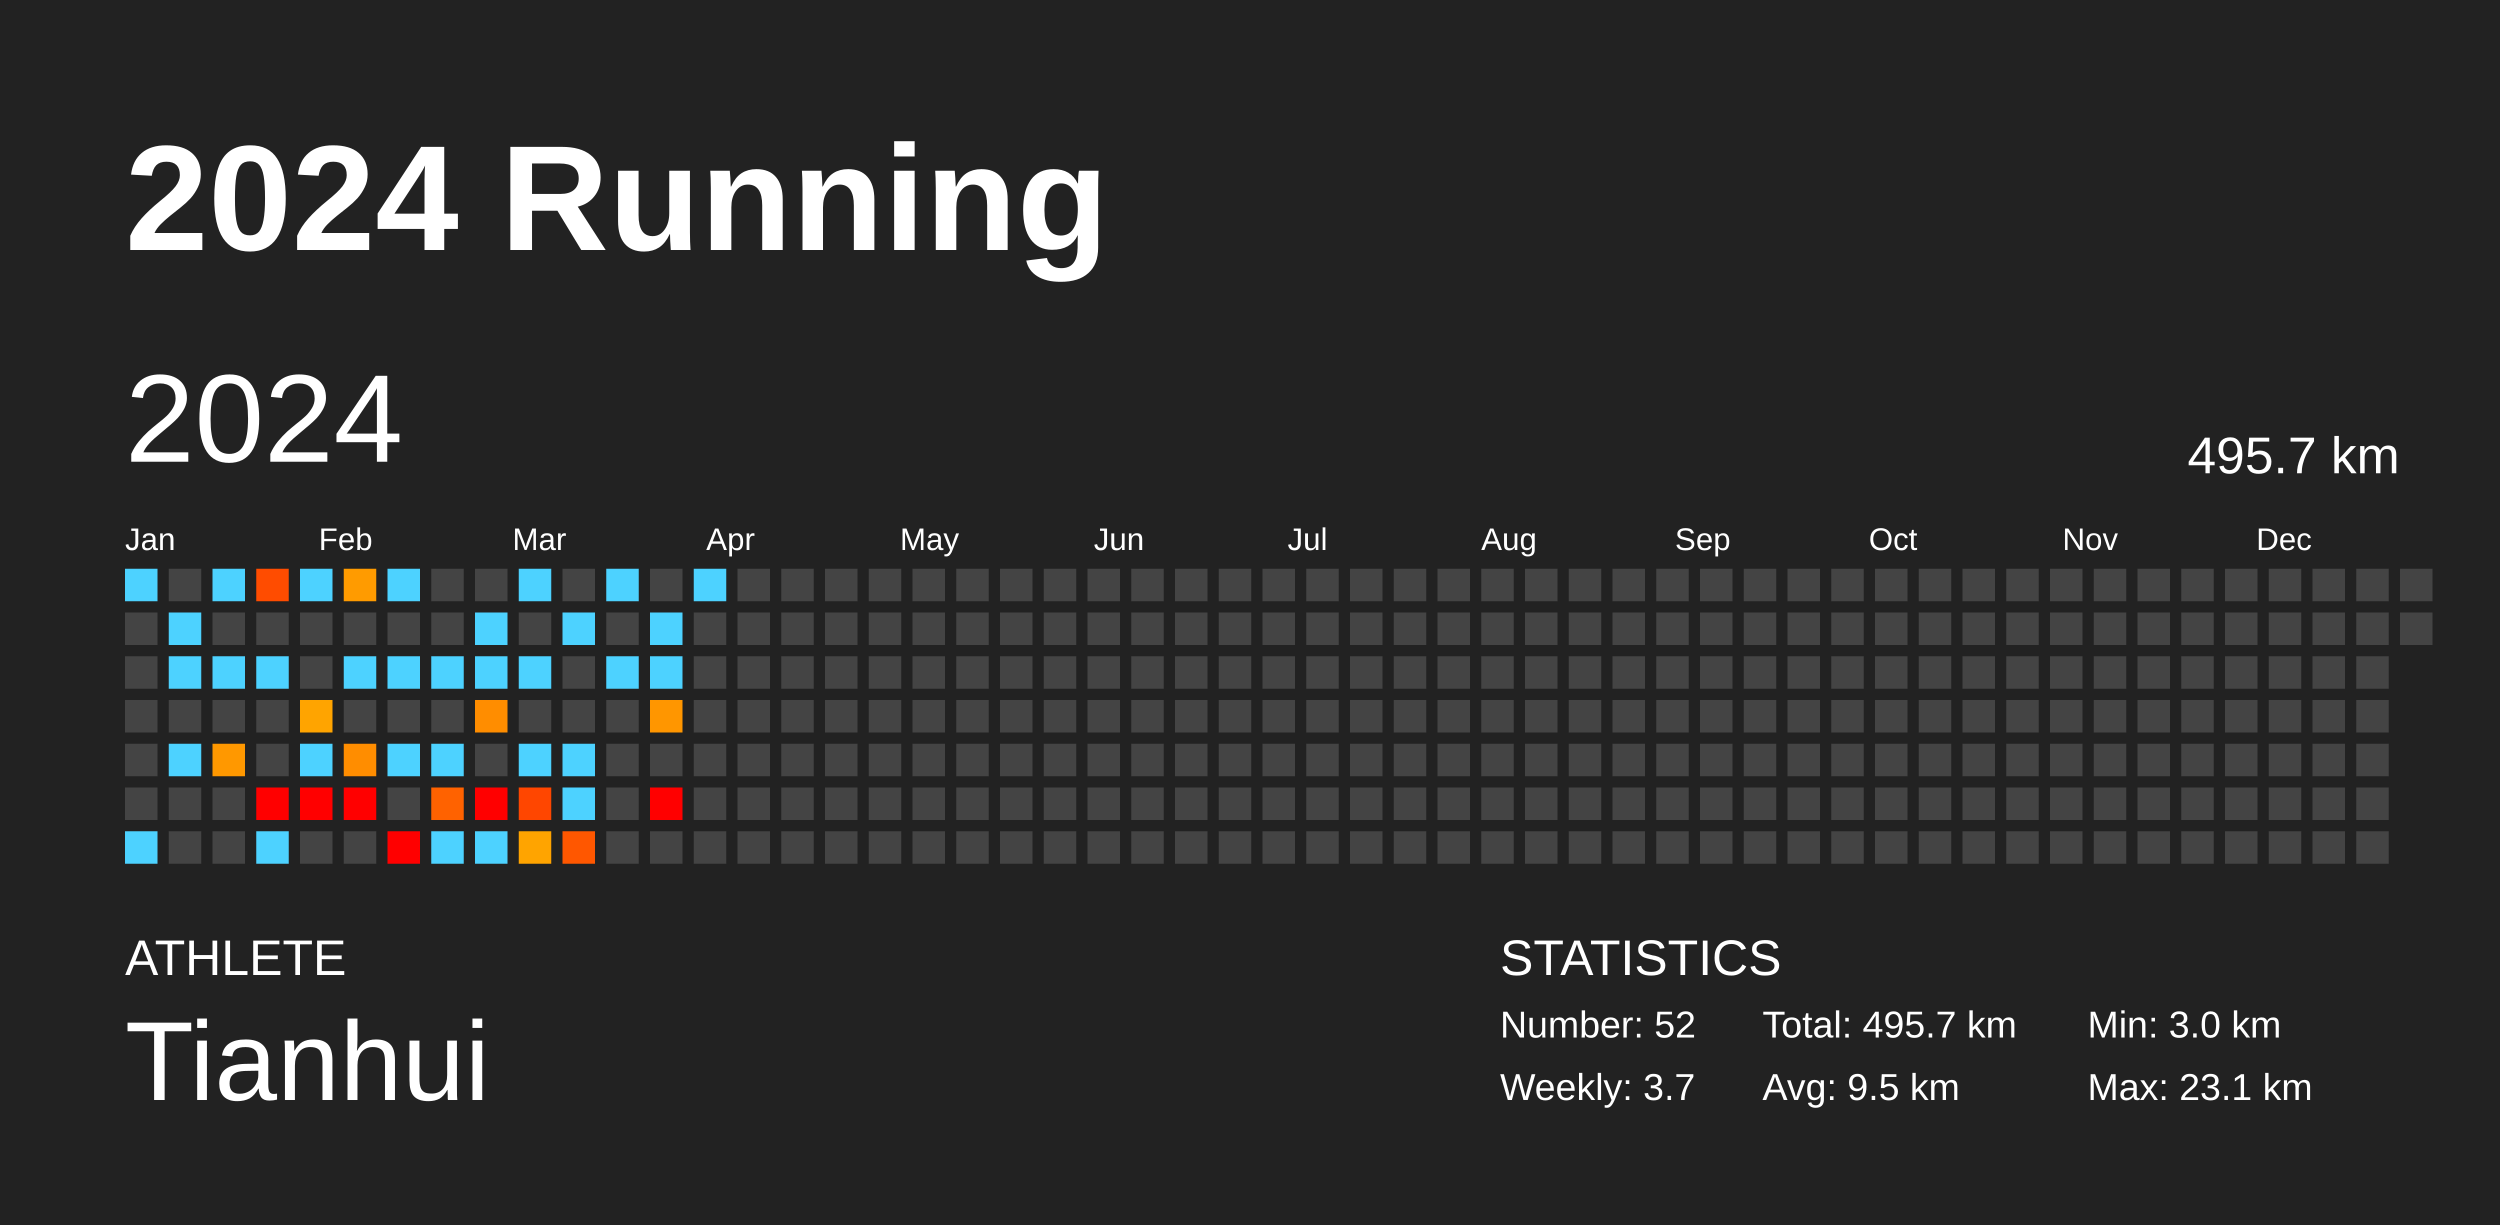
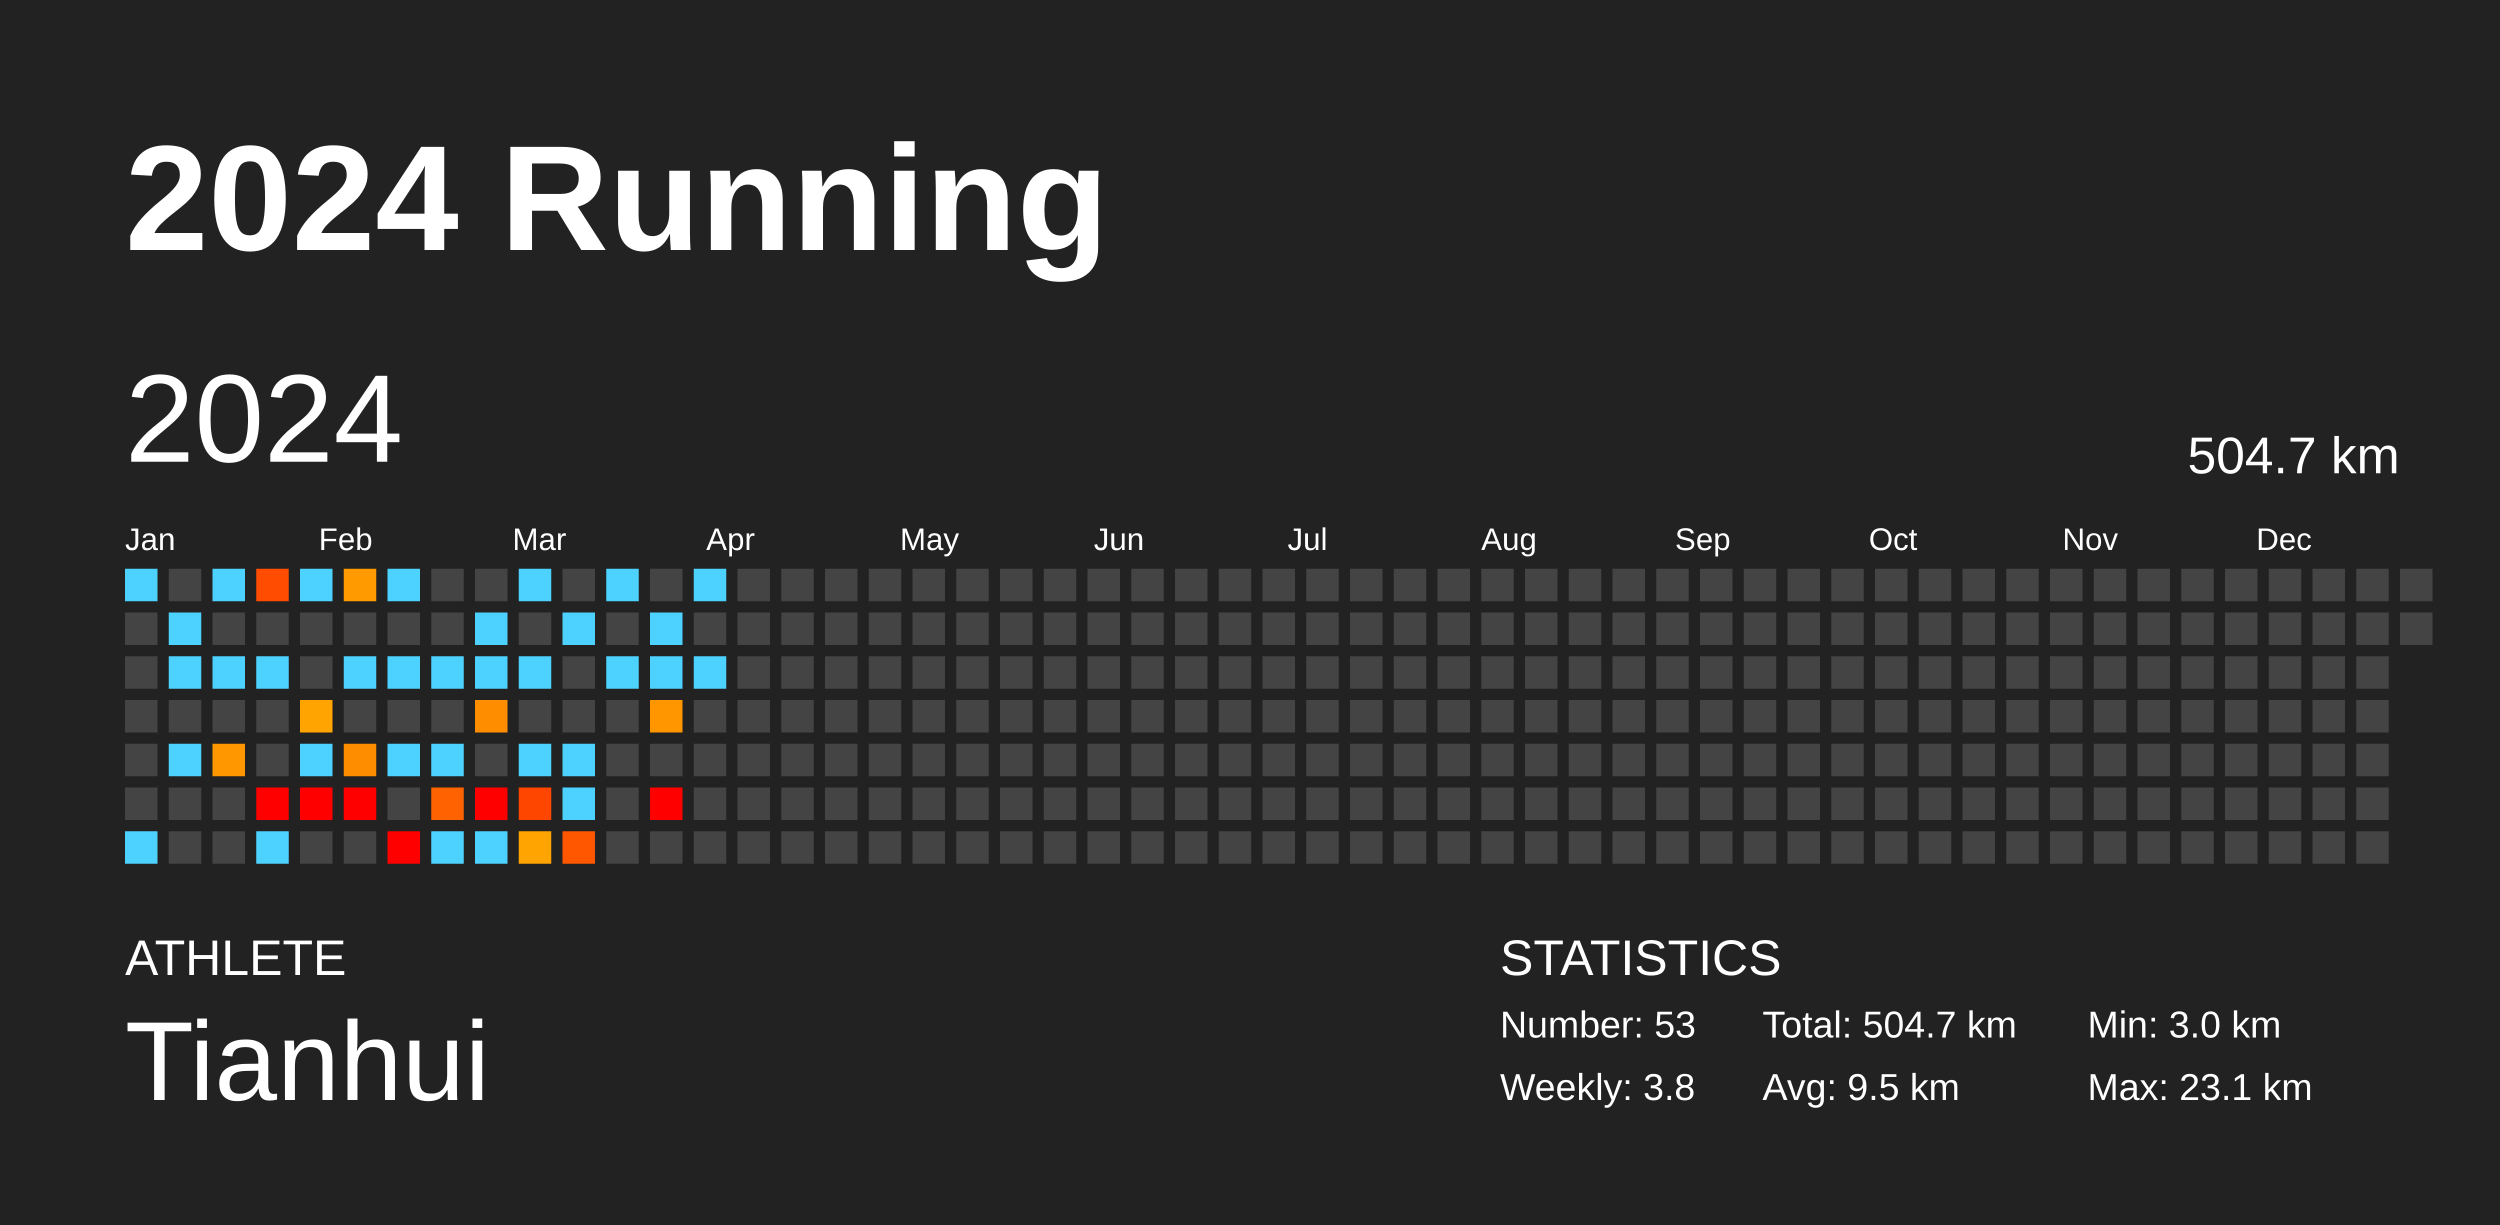
<svg xmlns="http://www.w3.org/2000/svg" baseProfile="full" height="98mm" version="1.1" viewBox="0,0,200,98" width="200mm">
  <defs />
  <rect fill="#222222" height="98" width="200" x="0" y="0" />
  <text fill="#FFFFFF" style="font-size:12px; font-family:Arial; font-weight:bold;" x="10" y="20">2024 Running</text>
  <text fill="#FFFFFF" style="font-size:4px; font-family:Arial" x="10" y="78">ATHLETE</text>
  <text fill="#FFFFFF" style="font-size:9px; font-family:Arial" x="10" y="88">Tianhui</text>
  <text fill="#FFFFFF" style="font-size:4px; font-family:Arial" x="120" y="78">STATISTICS</text>
-   <text fill="#FFFFFF" style="font-size:3px; font-family:Arial" x="120" y="83">Number: 52</text>
-   <text fill="#FFFFFF" style="font-size:3px; font-family:Arial" x="120" y="88">Weekly: 3.7</text>
-   <text fill="#FFFFFF" style="font-size:3px; font-family:Arial" x="141" y="83">Total: 495.7 km</text>
+   <text fill="#FFFFFF" style="font-size:3px; font-family:Arial" x="120" y="83">Number: 53</text>
+   <text fill="#FFFFFF" style="font-size:3px; font-family:Arial" x="120" y="88">Weekly: 3.8</text>
+   <text fill="#FFFFFF" style="font-size:3px; font-family:Arial" x="141" y="83">Total: 504.7 km</text>
  <text fill="#FFFFFF" style="font-size:3px; font-family:Arial" x="141" y="88">Avg: 9.5 km</text>
  <text fill="#FFFFFF" style="font-size:3px; font-family:Arial" x="167" y="83">Min: 3.0 km</text>
  <text fill="#FFFFFF" style="font-size:3px; font-family:Arial" x="167" y="88">Max: 23.1 km</text>
  <text dominant-baseline="hanging" fill="#FFFFFF" style="font-size:10.0px; font-family:Arial;" x="10" y="30">2024</text>
-   <text dominant-baseline="hanging" fill="#FFFFFF" style="font-size:4.125px; font-family:Arial;" x="175" y="35">495.7 km</text>
+   <text dominant-baseline="hanging" fill="#FFFFFF" style="font-size:4.125px; font-family:Arial;" x="175" y="35">504.7 km</text>
  <text fill="#FFFFFF" style="font-size:2.5px; font-family:Arial" x="10.0" y="44">Jan</text>
  <text fill="#FFFFFF" style="font-size:2.5px; font-family:Arial" x="25.5" y="44">Feb</text>
  <text fill="#FFFFFF" style="font-size:2.5px; font-family:Arial" x="41.0" y="44">Mar</text>
  <text fill="#FFFFFF" style="font-size:2.5px; font-family:Arial" x="56.5" y="44">Apr</text>
  <text fill="#FFFFFF" style="font-size:2.5px; font-family:Arial" x="72.0" y="44">May</text>
  <text fill="#FFFFFF" style="font-size:2.5px; font-family:Arial" x="87.5" y="44">Jun</text>
  <text fill="#FFFFFF" style="font-size:2.5px; font-family:Arial" x="103.0" y="44">Jul</text>
  <text fill="#FFFFFF" style="font-size:2.5px; font-family:Arial" x="118.5" y="44">Aug</text>
  <text fill="#FFFFFF" style="font-size:2.5px; font-family:Arial" x="134.0" y="44">Sep</text>
  <text fill="#FFFFFF" style="font-size:2.5px; font-family:Arial" x="149.5" y="44">Oct</text>
  <text fill="#FFFFFF" style="font-size:2.5px; font-family:Arial" x="165.0" y="44">Nov</text>
  <text fill="#FFFFFF" style="font-size:2.5px; font-family:Arial" x="180.5" y="44">Dec</text>
  <rect fill="#4dd2ff" height="2.6" width="2.6" x="10.0" y="45.5" />
  <rect fill="#444444" height="2.6" width="2.6" x="10.0" y="49.0" />
  <rect fill="#444444" height="2.6" width="2.6" x="10.0" y="52.5" />
  <rect fill="#444444" height="2.6" width="2.6" x="10.0" y="56.0" />
  <rect fill="#444444" height="2.6" width="2.6" x="10.0" y="59.5" />
  <rect fill="#444444" height="2.6" width="2.6" x="10.0" y="63.0" />
  <rect fill="#4dd2ff" height="2.6" width="2.6" x="10.0" y="66.5" />
  <rect fill="#444444" height="2.6" width="2.6" x="13.5" y="45.5" />
  <rect fill="#4dd2ff" height="2.6" width="2.6" x="13.5" y="49.0" />
  <rect fill="#4dd2ff" height="2.6" width="2.6" x="13.5" y="52.5" />
  <rect fill="#444444" height="2.6" width="2.6" x="13.5" y="56.0" />
  <rect fill="#4dd2ff" height="2.6" width="2.6" x="13.5" y="59.5" />
  <rect fill="#444444" height="2.6" width="2.6" x="13.5" y="63.0" />
  <rect fill="#444444" height="2.6" width="2.6" x="13.5" y="66.5" />
  <rect fill="#4dd2ff" height="2.6" width="2.6" x="17.0" y="45.5" />
  <rect fill="#444444" height="2.6" width="2.6" x="17.0" y="49.0" />
  <rect fill="#4dd2ff" height="2.6" width="2.6" x="17.0" y="52.5" />
  <rect fill="#444444" height="2.6" width="2.6" x="17.0" y="56.0" />
  <rect fill="#ff9800" height="2.6" width="2.6" x="17.0" y="59.5" />
  <rect fill="#444444" height="2.6" width="2.6" x="17.0" y="63.0" />
  <rect fill="#444444" height="2.6" width="2.6" x="17.0" y="66.5" />
  <rect fill="#ff4c00" height="2.6" width="2.6" x="20.5" y="45.5" />
  <rect fill="#444444" height="2.6" width="2.6" x="20.5" y="49.0" />
  <rect fill="#4dd2ff" height="2.6" width="2.6" x="20.5" y="52.5" />
  <rect fill="#444444" height="2.6" width="2.6" x="20.5" y="56.0" />
  <rect fill="#444444" height="2.6" width="2.6" x="20.5" y="59.5" />
  <rect fill="red" height="2.6" width="2.6" x="20.5" y="63.0" />
  <rect fill="#4dd2ff" height="2.6" width="2.6" x="20.5" y="66.5" />
  <rect fill="#4dd2ff" height="2.6" width="2.6" x="24.0" y="45.5" />
  <rect fill="#444444" height="2.6" width="2.6" x="24.0" y="49.0" />
  <rect fill="#444444" height="2.6" width="2.6" x="24.0" y="52.5" />
  <rect fill="#ffa400" height="2.6" width="2.6" x="24.0" y="56.0" />
  <rect fill="#4dd2ff" height="2.6" width="2.6" x="24.0" y="59.5" />
  <rect fill="red" height="2.6" width="2.6" x="24.0" y="63.0" />
  <rect fill="#444444" height="2.6" width="2.6" x="24.0" y="66.5" />
  <rect fill="#ff9b00" height="2.6" width="2.6" x="27.5" y="45.5" />
  <rect fill="#444444" height="2.6" width="2.6" x="27.5" y="49.0" />
  <rect fill="#4dd2ff" height="2.6" width="2.6" x="27.5" y="52.5" />
  <rect fill="#444444" height="2.6" width="2.6" x="27.5" y="56.0" />
  <rect fill="#ff8d00" height="2.6" width="2.6" x="27.5" y="59.5" />
  <rect fill="red" height="2.6" width="2.6" x="27.5" y="63.0" />
  <rect fill="#444444" height="2.6" width="2.6" x="27.5" y="66.5" />
  <rect fill="#4dd2ff" height="2.6" width="2.6" x="31.0" y="45.5" />
  <rect fill="#444444" height="2.6" width="2.6" x="31.0" y="49.0" />
  <rect fill="#4dd2ff" height="2.6" width="2.6" x="31.0" y="52.5" />
  <rect fill="#444444" height="2.6" width="2.6" x="31.0" y="56.0" />
  <rect fill="#4dd2ff" height="2.6" width="2.6" x="31.0" y="59.5" />
  <rect fill="#444444" height="2.6" width="2.6" x="31.0" y="63.0" />
  <rect fill="red" height="2.6" width="2.6" x="31.0" y="66.5" />
  <rect fill="#444444" height="2.6" width="2.6" x="34.5" y="45.5" />
  <rect fill="#444444" height="2.6" width="2.6" x="34.5" y="49.0" />
  <rect fill="#4dd2ff" height="2.6" width="2.6" x="34.5" y="52.5" />
  <rect fill="#444444" height="2.6" width="2.6" x="34.5" y="56.0" />
  <rect fill="#4dd2ff" height="2.6" width="2.6" x="34.5" y="59.5" />
  <rect fill="#ff6200" height="2.6" width="2.6" x="34.5" y="63.0" />
  <rect fill="#4dd2ff" height="2.6" width="2.6" x="34.5" y="66.5" />
  <rect fill="#444444" height="2.6" width="2.6" x="38.0" y="45.5" />
  <rect fill="#4dd2ff" height="2.6" width="2.6" x="38.0" y="49.0" />
  <rect fill="#4dd2ff" height="2.6" width="2.6" x="38.0" y="52.5" />
  <rect fill="#ff8d00" height="2.6" width="2.6" x="38.0" y="56.0" />
  <rect fill="#444444" height="2.6" width="2.6" x="38.0" y="59.5" />
  <rect fill="red" height="2.6" width="2.6" x="38.0" y="63.0" />
  <rect fill="#4dd2ff" height="2.6" width="2.6" x="38.0" y="66.5" />
  <rect fill="#4dd2ff" height="2.6" width="2.6" x="41.5" y="45.5" />
  <rect fill="#444444" height="2.6" width="2.6" x="41.5" y="49.0" />
  <rect fill="#4dd2ff" height="2.6" width="2.6" x="41.5" y="52.5" />
  <rect fill="#444444" height="2.6" width="2.6" x="41.5" y="56.0" />
  <rect fill="#4dd2ff" height="2.6" width="2.6" x="41.5" y="59.5" />
  <rect fill="#ff4600" height="2.6" width="2.6" x="41.5" y="63.0" />
  <rect fill="#ffa400" height="2.6" width="2.6" x="41.5" y="66.5" />
  <rect fill="#444444" height="2.6" width="2.6" x="45.0" y="45.5" />
  <rect fill="#4dd2ff" height="2.6" width="2.6" x="45.0" y="49.0" />
  <rect fill="#444444" height="2.6" width="2.6" x="45.0" y="52.5" />
  <rect fill="#444444" height="2.6" width="2.6" x="45.0" y="56.0" />
  <rect fill="#4dd2ff" height="2.6" width="2.6" x="45.0" y="59.5" />
  <rect fill="#4dd2ff" height="2.6" width="2.6" x="45.0" y="63.0" />
  <rect fill="#ff5700" height="2.6" width="2.6" x="45.0" y="66.5" />
  <rect fill="#4dd2ff" height="2.6" width="2.6" x="48.5" y="45.5" />
  <rect fill="#444444" height="2.6" width="2.6" x="48.5" y="49.0" />
  <rect fill="#4dd2ff" height="2.6" width="2.6" x="48.5" y="52.5" />
  <rect fill="#444444" height="2.6" width="2.6" x="48.5" y="56.0" />
  <rect fill="#444444" height="2.6" width="2.6" x="48.5" y="59.5" />
  <rect fill="#444444" height="2.6" width="2.6" x="48.5" y="63.0" />
  <rect fill="#444444" height="2.6" width="2.6" x="48.5" y="66.5" />
  <rect fill="#444444" height="2.6" width="2.6" x="52.0" y="45.5" />
  <rect fill="#4dd2ff" height="2.6" width="2.6" x="52.0" y="49.0" />
  <rect fill="#4dd2ff" height="2.6" width="2.6" x="52.0" y="52.5" />
  <rect fill="#ff9600" height="2.6" width="2.6" x="52.0" y="56.0" />
  <rect fill="#444444" height="2.6" width="2.6" x="52.0" y="59.5" />
  <rect fill="red" height="2.6" width="2.6" x="52.0" y="63.0" />
  <rect fill="#444444" height="2.6" width="2.6" x="52.0" y="66.5" />
  <rect fill="#4dd2ff" height="2.6" width="2.6" x="55.5" y="45.5" />
  <rect fill="#444444" height="2.6" width="2.6" x="55.5" y="49.0" />
-   <rect fill="#444444" height="2.6" width="2.6" x="55.5" y="52.5" />
+   <rect fill="#4dd2ff" height="2.6" width="2.6" x="55.5" y="52.5" />
  <rect fill="#444444" height="2.6" width="2.6" x="55.5" y="56.0" />
  <rect fill="#444444" height="2.6" width="2.6" x="55.5" y="59.5" />
  <rect fill="#444444" height="2.6" width="2.6" x="55.5" y="63.0" />
  <rect fill="#444444" height="2.6" width="2.6" x="55.5" y="66.5" />
  <rect fill="#444444" height="2.6" width="2.6" x="59.0" y="45.5" />
  <rect fill="#444444" height="2.6" width="2.6" x="59.0" y="49.0" />
  <rect fill="#444444" height="2.6" width="2.6" x="59.0" y="52.5" />
  <rect fill="#444444" height="2.6" width="2.6" x="59.0" y="56.0" />
  <rect fill="#444444" height="2.6" width="2.6" x="59.0" y="59.5" />
  <rect fill="#444444" height="2.6" width="2.6" x="59.0" y="63.0" />
  <rect fill="#444444" height="2.6" width="2.6" x="59.0" y="66.5" />
  <rect fill="#444444" height="2.6" width="2.6" x="62.5" y="45.5" />
  <rect fill="#444444" height="2.6" width="2.6" x="62.5" y="49.0" />
  <rect fill="#444444" height="2.6" width="2.6" x="62.5" y="52.5" />
  <rect fill="#444444" height="2.6" width="2.6" x="62.5" y="56.0" />
  <rect fill="#444444" height="2.6" width="2.6" x="62.5" y="59.5" />
  <rect fill="#444444" height="2.6" width="2.6" x="62.5" y="63.0" />
  <rect fill="#444444" height="2.6" width="2.6" x="62.5" y="66.5" />
  <rect fill="#444444" height="2.6" width="2.6" x="66.0" y="45.5" />
  <rect fill="#444444" height="2.6" width="2.6" x="66.0" y="49.0" />
  <rect fill="#444444" height="2.6" width="2.6" x="66.0" y="52.5" />
  <rect fill="#444444" height="2.6" width="2.6" x="66.0" y="56.0" />
  <rect fill="#444444" height="2.6" width="2.6" x="66.0" y="59.5" />
  <rect fill="#444444" height="2.6" width="2.6" x="66.0" y="63.0" />
  <rect fill="#444444" height="2.6" width="2.6" x="66.0" y="66.5" />
  <rect fill="#444444" height="2.6" width="2.6" x="69.5" y="45.5" />
  <rect fill="#444444" height="2.6" width="2.6" x="69.5" y="49.0" />
  <rect fill="#444444" height="2.6" width="2.6" x="69.5" y="52.5" />
  <rect fill="#444444" height="2.6" width="2.6" x="69.5" y="56.0" />
  <rect fill="#444444" height="2.6" width="2.6" x="69.5" y="59.5" />
  <rect fill="#444444" height="2.6" width="2.6" x="69.5" y="63.0" />
  <rect fill="#444444" height="2.6" width="2.6" x="69.5" y="66.5" />
  <rect fill="#444444" height="2.6" width="2.6" x="73.0" y="45.5" />
  <rect fill="#444444" height="2.6" width="2.6" x="73.0" y="49.0" />
  <rect fill="#444444" height="2.6" width="2.6" x="73.0" y="52.5" />
  <rect fill="#444444" height="2.6" width="2.6" x="73.0" y="56.0" />
  <rect fill="#444444" height="2.6" width="2.6" x="73.0" y="59.5" />
  <rect fill="#444444" height="2.6" width="2.6" x="73.0" y="63.0" />
  <rect fill="#444444" height="2.6" width="2.6" x="73.0" y="66.5" />
  <rect fill="#444444" height="2.6" width="2.6" x="76.5" y="45.5" />
  <rect fill="#444444" height="2.6" width="2.6" x="76.5" y="49.0" />
  <rect fill="#444444" height="2.6" width="2.6" x="76.5" y="52.5" />
  <rect fill="#444444" height="2.6" width="2.6" x="76.5" y="56.0" />
  <rect fill="#444444" height="2.6" width="2.6" x="76.5" y="59.5" />
  <rect fill="#444444" height="2.6" width="2.6" x="76.5" y="63.0" />
  <rect fill="#444444" height="2.6" width="2.6" x="76.5" y="66.5" />
  <rect fill="#444444" height="2.6" width="2.6" x="80.0" y="45.5" />
  <rect fill="#444444" height="2.6" width="2.6" x="80.0" y="49.0" />
  <rect fill="#444444" height="2.6" width="2.6" x="80.0" y="52.5" />
  <rect fill="#444444" height="2.6" width="2.6" x="80.0" y="56.0" />
  <rect fill="#444444" height="2.6" width="2.6" x="80.0" y="59.5" />
  <rect fill="#444444" height="2.6" width="2.6" x="80.0" y="63.0" />
  <rect fill="#444444" height="2.6" width="2.6" x="80.0" y="66.5" />
  <rect fill="#444444" height="2.6" width="2.6" x="83.5" y="45.5" />
  <rect fill="#444444" height="2.6" width="2.6" x="83.5" y="49.0" />
  <rect fill="#444444" height="2.6" width="2.6" x="83.5" y="52.5" />
  <rect fill="#444444" height="2.6" width="2.6" x="83.5" y="56.0" />
  <rect fill="#444444" height="2.6" width="2.6" x="83.5" y="59.5" />
  <rect fill="#444444" height="2.6" width="2.6" x="83.5" y="63.0" />
  <rect fill="#444444" height="2.6" width="2.6" x="83.5" y="66.5" />
  <rect fill="#444444" height="2.6" width="2.6" x="87.0" y="45.5" />
  <rect fill="#444444" height="2.6" width="2.6" x="87.0" y="49.0" />
  <rect fill="#444444" height="2.6" width="2.6" x="87.0" y="52.5" />
  <rect fill="#444444" height="2.6" width="2.6" x="87.0" y="56.0" />
  <rect fill="#444444" height="2.6" width="2.6" x="87.0" y="59.5" />
  <rect fill="#444444" height="2.6" width="2.6" x="87.0" y="63.0" />
  <rect fill="#444444" height="2.6" width="2.6" x="87.0" y="66.5" />
  <rect fill="#444444" height="2.6" width="2.6" x="90.5" y="45.5" />
  <rect fill="#444444" height="2.6" width="2.6" x="90.5" y="49.0" />
  <rect fill="#444444" height="2.6" width="2.6" x="90.5" y="52.5" />
  <rect fill="#444444" height="2.6" width="2.6" x="90.5" y="56.0" />
  <rect fill="#444444" height="2.6" width="2.6" x="90.5" y="59.5" />
  <rect fill="#444444" height="2.6" width="2.6" x="90.5" y="63.0" />
  <rect fill="#444444" height="2.6" width="2.6" x="90.5" y="66.5" />
  <rect fill="#444444" height="2.6" width="2.6" x="94.0" y="45.5" />
  <rect fill="#444444" height="2.6" width="2.6" x="94.0" y="49.0" />
  <rect fill="#444444" height="2.6" width="2.6" x="94.0" y="52.5" />
  <rect fill="#444444" height="2.6" width="2.6" x="94.0" y="56.0" />
  <rect fill="#444444" height="2.6" width="2.6" x="94.0" y="59.5" />
  <rect fill="#444444" height="2.6" width="2.6" x="94.0" y="63.0" />
  <rect fill="#444444" height="2.6" width="2.6" x="94.0" y="66.5" />
  <rect fill="#444444" height="2.6" width="2.6" x="97.5" y="45.5" />
  <rect fill="#444444" height="2.6" width="2.6" x="97.5" y="49.0" />
  <rect fill="#444444" height="2.6" width="2.6" x="97.5" y="52.5" />
  <rect fill="#444444" height="2.6" width="2.6" x="97.5" y="56.0" />
  <rect fill="#444444" height="2.6" width="2.6" x="97.5" y="59.5" />
  <rect fill="#444444" height="2.6" width="2.6" x="97.5" y="63.0" />
  <rect fill="#444444" height="2.6" width="2.6" x="97.5" y="66.5" />
  <rect fill="#444444" height="2.6" width="2.6" x="101.0" y="45.5" />
  <rect fill="#444444" height="2.6" width="2.6" x="101.0" y="49.0" />
  <rect fill="#444444" height="2.6" width="2.6" x="101.0" y="52.5" />
  <rect fill="#444444" height="2.6" width="2.6" x="101.0" y="56.0" />
  <rect fill="#444444" height="2.6" width="2.6" x="101.0" y="59.5" />
  <rect fill="#444444" height="2.6" width="2.6" x="101.0" y="63.0" />
  <rect fill="#444444" height="2.6" width="2.6" x="101.0" y="66.5" />
  <rect fill="#444444" height="2.6" width="2.6" x="104.5" y="45.5" />
  <rect fill="#444444" height="2.6" width="2.6" x="104.5" y="49.0" />
  <rect fill="#444444" height="2.6" width="2.6" x="104.5" y="52.5" />
  <rect fill="#444444" height="2.6" width="2.6" x="104.5" y="56.0" />
  <rect fill="#444444" height="2.6" width="2.6" x="104.5" y="59.5" />
  <rect fill="#444444" height="2.6" width="2.6" x="104.5" y="63.0" />
  <rect fill="#444444" height="2.6" width="2.6" x="104.5" y="66.5" />
  <rect fill="#444444" height="2.6" width="2.6" x="108.0" y="45.5" />
  <rect fill="#444444" height="2.6" width="2.6" x="108.0" y="49.0" />
  <rect fill="#444444" height="2.6" width="2.6" x="108.0" y="52.5" />
  <rect fill="#444444" height="2.6" width="2.6" x="108.0" y="56.0" />
  <rect fill="#444444" height="2.6" width="2.6" x="108.0" y="59.5" />
  <rect fill="#444444" height="2.6" width="2.6" x="108.0" y="63.0" />
  <rect fill="#444444" height="2.6" width="2.6" x="108.0" y="66.5" />
  <rect fill="#444444" height="2.6" width="2.6" x="111.5" y="45.5" />
  <rect fill="#444444" height="2.6" width="2.6" x="111.5" y="49.0" />
  <rect fill="#444444" height="2.6" width="2.6" x="111.5" y="52.5" />
  <rect fill="#444444" height="2.6" width="2.6" x="111.5" y="56.0" />
  <rect fill="#444444" height="2.6" width="2.6" x="111.5" y="59.5" />
  <rect fill="#444444" height="2.6" width="2.6" x="111.5" y="63.0" />
  <rect fill="#444444" height="2.6" width="2.6" x="111.5" y="66.5" />
  <rect fill="#444444" height="2.6" width="2.6" x="115.0" y="45.5" />
  <rect fill="#444444" height="2.6" width="2.6" x="115.0" y="49.0" />
  <rect fill="#444444" height="2.6" width="2.6" x="115.0" y="52.5" />
  <rect fill="#444444" height="2.6" width="2.6" x="115.0" y="56.0" />
  <rect fill="#444444" height="2.6" width="2.6" x="115.0" y="59.5" />
  <rect fill="#444444" height="2.6" width="2.6" x="115.0" y="63.0" />
  <rect fill="#444444" height="2.6" width="2.6" x="115.0" y="66.5" />
  <rect fill="#444444" height="2.6" width="2.6" x="118.5" y="45.5" />
  <rect fill="#444444" height="2.6" width="2.6" x="118.5" y="49.0" />
  <rect fill="#444444" height="2.6" width="2.6" x="118.5" y="52.5" />
  <rect fill="#444444" height="2.6" width="2.6" x="118.5" y="56.0" />
  <rect fill="#444444" height="2.6" width="2.6" x="118.5" y="59.5" />
  <rect fill="#444444" height="2.6" width="2.6" x="118.5" y="63.0" />
  <rect fill="#444444" height="2.6" width="2.6" x="118.5" y="66.5" />
  <rect fill="#444444" height="2.6" width="2.6" x="122.0" y="45.5" />
  <rect fill="#444444" height="2.6" width="2.6" x="122.0" y="49.0" />
  <rect fill="#444444" height="2.6" width="2.6" x="122.0" y="52.5" />
  <rect fill="#444444" height="2.6" width="2.6" x="122.0" y="56.0" />
  <rect fill="#444444" height="2.6" width="2.6" x="122.0" y="59.5" />
  <rect fill="#444444" height="2.6" width="2.6" x="122.0" y="63.0" />
  <rect fill="#444444" height="2.6" width="2.6" x="122.0" y="66.5" />
  <rect fill="#444444" height="2.6" width="2.6" x="125.5" y="45.5" />
  <rect fill="#444444" height="2.6" width="2.6" x="125.5" y="49.0" />
  <rect fill="#444444" height="2.6" width="2.6" x="125.5" y="52.5" />
  <rect fill="#444444" height="2.6" width="2.6" x="125.5" y="56.0" />
  <rect fill="#444444" height="2.6" width="2.6" x="125.5" y="59.5" />
  <rect fill="#444444" height="2.6" width="2.6" x="125.5" y="63.0" />
  <rect fill="#444444" height="2.6" width="2.6" x="125.5" y="66.5" />
  <rect fill="#444444" height="2.6" width="2.6" x="129.0" y="45.5" />
  <rect fill="#444444" height="2.6" width="2.6" x="129.0" y="49.0" />
  <rect fill="#444444" height="2.6" width="2.6" x="129.0" y="52.5" />
  <rect fill="#444444" height="2.6" width="2.6" x="129.0" y="56.0" />
  <rect fill="#444444" height="2.6" width="2.6" x="129.0" y="59.5" />
  <rect fill="#444444" height="2.6" width="2.6" x="129.0" y="63.0" />
  <rect fill="#444444" height="2.6" width="2.6" x="129.0" y="66.5" />
  <rect fill="#444444" height="2.6" width="2.6" x="132.5" y="45.5" />
  <rect fill="#444444" height="2.6" width="2.6" x="132.5" y="49.0" />
  <rect fill="#444444" height="2.6" width="2.6" x="132.5" y="52.5" />
  <rect fill="#444444" height="2.6" width="2.6" x="132.5" y="56.0" />
  <rect fill="#444444" height="2.6" width="2.6" x="132.5" y="59.5" />
  <rect fill="#444444" height="2.6" width="2.6" x="132.5" y="63.0" />
  <rect fill="#444444" height="2.6" width="2.6" x="132.5" y="66.5" />
  <rect fill="#444444" height="2.6" width="2.6" x="136.0" y="45.5" />
  <rect fill="#444444" height="2.6" width="2.6" x="136.0" y="49.0" />
  <rect fill="#444444" height="2.6" width="2.6" x="136.0" y="52.5" />
  <rect fill="#444444" height="2.6" width="2.6" x="136.0" y="56.0" />
  <rect fill="#444444" height="2.6" width="2.6" x="136.0" y="59.5" />
  <rect fill="#444444" height="2.6" width="2.6" x="136.0" y="63.0" />
  <rect fill="#444444" height="2.6" width="2.6" x="136.0" y="66.5" />
  <rect fill="#444444" height="2.6" width="2.6" x="139.5" y="45.5" />
  <rect fill="#444444" height="2.6" width="2.6" x="139.5" y="49.0" />
  <rect fill="#444444" height="2.6" width="2.6" x="139.5" y="52.5" />
  <rect fill="#444444" height="2.6" width="2.6" x="139.5" y="56.0" />
  <rect fill="#444444" height="2.6" width="2.6" x="139.5" y="59.5" />
  <rect fill="#444444" height="2.6" width="2.6" x="139.5" y="63.0" />
  <rect fill="#444444" height="2.6" width="2.6" x="139.5" y="66.5" />
  <rect fill="#444444" height="2.6" width="2.6" x="143.0" y="45.5" />
  <rect fill="#444444" height="2.6" width="2.6" x="143.0" y="49.0" />
  <rect fill="#444444" height="2.6" width="2.6" x="143.0" y="52.5" />
  <rect fill="#444444" height="2.6" width="2.6" x="143.0" y="56.0" />
  <rect fill="#444444" height="2.6" width="2.6" x="143.0" y="59.5" />
  <rect fill="#444444" height="2.6" width="2.6" x="143.0" y="63.0" />
  <rect fill="#444444" height="2.6" width="2.6" x="143.0" y="66.5" />
  <rect fill="#444444" height="2.6" width="2.6" x="146.5" y="45.5" />
  <rect fill="#444444" height="2.6" width="2.6" x="146.5" y="49.0" />
  <rect fill="#444444" height="2.6" width="2.6" x="146.5" y="52.5" />
  <rect fill="#444444" height="2.6" width="2.6" x="146.5" y="56.0" />
  <rect fill="#444444" height="2.6" width="2.6" x="146.5" y="59.5" />
  <rect fill="#444444" height="2.6" width="2.6" x="146.5" y="63.0" />
  <rect fill="#444444" height="2.6" width="2.6" x="146.5" y="66.5" />
  <rect fill="#444444" height="2.6" width="2.6" x="150.0" y="45.5" />
  <rect fill="#444444" height="2.6" width="2.6" x="150.0" y="49.0" />
  <rect fill="#444444" height="2.6" width="2.6" x="150.0" y="52.5" />
  <rect fill="#444444" height="2.6" width="2.6" x="150.0" y="56.0" />
  <rect fill="#444444" height="2.6" width="2.6" x="150.0" y="59.5" />
  <rect fill="#444444" height="2.6" width="2.6" x="150.0" y="63.0" />
  <rect fill="#444444" height="2.6" width="2.6" x="150.0" y="66.5" />
  <rect fill="#444444" height="2.6" width="2.6" x="153.5" y="45.5" />
  <rect fill="#444444" height="2.6" width="2.6" x="153.5" y="49.0" />
  <rect fill="#444444" height="2.6" width="2.6" x="153.5" y="52.5" />
  <rect fill="#444444" height="2.6" width="2.6" x="153.5" y="56.0" />
  <rect fill="#444444" height="2.6" width="2.6" x="153.5" y="59.5" />
  <rect fill="#444444" height="2.6" width="2.6" x="153.5" y="63.0" />
  <rect fill="#444444" height="2.6" width="2.6" x="153.5" y="66.5" />
  <rect fill="#444444" height="2.6" width="2.6" x="157.0" y="45.5" />
  <rect fill="#444444" height="2.6" width="2.6" x="157.0" y="49.0" />
  <rect fill="#444444" height="2.6" width="2.6" x="157.0" y="52.5" />
  <rect fill="#444444" height="2.6" width="2.6" x="157.0" y="56.0" />
  <rect fill="#444444" height="2.6" width="2.6" x="157.0" y="59.5" />
  <rect fill="#444444" height="2.6" width="2.6" x="157.0" y="63.0" />
  <rect fill="#444444" height="2.6" width="2.6" x="157.0" y="66.5" />
  <rect fill="#444444" height="2.6" width="2.6" x="160.5" y="45.5" />
  <rect fill="#444444" height="2.6" width="2.6" x="160.5" y="49.0" />
  <rect fill="#444444" height="2.6" width="2.6" x="160.5" y="52.5" />
  <rect fill="#444444" height="2.6" width="2.6" x="160.5" y="56.0" />
  <rect fill="#444444" height="2.6" width="2.6" x="160.5" y="59.5" />
  <rect fill="#444444" height="2.6" width="2.6" x="160.5" y="63.0" />
  <rect fill="#444444" height="2.6" width="2.6" x="160.5" y="66.5" />
  <rect fill="#444444" height="2.6" width="2.6" x="164.0" y="45.5" />
  <rect fill="#444444" height="2.6" width="2.6" x="164.0" y="49.0" />
  <rect fill="#444444" height="2.6" width="2.6" x="164.0" y="52.5" />
  <rect fill="#444444" height="2.6" width="2.6" x="164.0" y="56.0" />
  <rect fill="#444444" height="2.6" width="2.6" x="164.0" y="59.5" />
  <rect fill="#444444" height="2.6" width="2.6" x="164.0" y="63.0" />
  <rect fill="#444444" height="2.6" width="2.6" x="164.0" y="66.5" />
  <rect fill="#444444" height="2.6" width="2.6" x="167.5" y="45.5" />
  <rect fill="#444444" height="2.6" width="2.6" x="167.5" y="49.0" />
  <rect fill="#444444" height="2.6" width="2.6" x="167.5" y="52.5" />
  <rect fill="#444444" height="2.6" width="2.6" x="167.5" y="56.0" />
  <rect fill="#444444" height="2.6" width="2.6" x="167.5" y="59.5" />
  <rect fill="#444444" height="2.6" width="2.6" x="167.5" y="63.0" />
  <rect fill="#444444" height="2.6" width="2.6" x="167.5" y="66.5" />
  <rect fill="#444444" height="2.6" width="2.6" x="171.0" y="45.5" />
  <rect fill="#444444" height="2.6" width="2.6" x="171.0" y="49.0" />
  <rect fill="#444444" height="2.6" width="2.6" x="171.0" y="52.5" />
  <rect fill="#444444" height="2.6" width="2.6" x="171.0" y="56.0" />
  <rect fill="#444444" height="2.6" width="2.6" x="171.0" y="59.5" />
  <rect fill="#444444" height="2.6" width="2.6" x="171.0" y="63.0" />
  <rect fill="#444444" height="2.6" width="2.6" x="171.0" y="66.5" />
  <rect fill="#444444" height="2.6" width="2.6" x="174.5" y="45.5" />
  <rect fill="#444444" height="2.6" width="2.6" x="174.5" y="49.0" />
  <rect fill="#444444" height="2.6" width="2.6" x="174.5" y="52.5" />
  <rect fill="#444444" height="2.6" width="2.6" x="174.5" y="56.0" />
  <rect fill="#444444" height="2.6" width="2.6" x="174.5" y="59.5" />
  <rect fill="#444444" height="2.6" width="2.6" x="174.5" y="63.0" />
  <rect fill="#444444" height="2.6" width="2.6" x="174.5" y="66.5" />
  <rect fill="#444444" height="2.6" width="2.6" x="178.0" y="45.5" />
  <rect fill="#444444" height="2.6" width="2.6" x="178.0" y="49.0" />
  <rect fill="#444444" height="2.6" width="2.6" x="178.0" y="52.5" />
  <rect fill="#444444" height="2.6" width="2.6" x="178.0" y="56.0" />
  <rect fill="#444444" height="2.6" width="2.6" x="178.0" y="59.5" />
  <rect fill="#444444" height="2.6" width="2.6" x="178.0" y="63.0" />
  <rect fill="#444444" height="2.6" width="2.6" x="178.0" y="66.5" />
  <rect fill="#444444" height="2.6" width="2.6" x="181.5" y="45.5" />
  <rect fill="#444444" height="2.6" width="2.6" x="181.5" y="49.0" />
  <rect fill="#444444" height="2.6" width="2.6" x="181.5" y="52.5" />
  <rect fill="#444444" height="2.6" width="2.6" x="181.5" y="56.0" />
  <rect fill="#444444" height="2.6" width="2.6" x="181.5" y="59.5" />
  <rect fill="#444444" height="2.6" width="2.6" x="181.5" y="63.0" />
  <rect fill="#444444" height="2.6" width="2.6" x="181.5" y="66.5" />
  <rect fill="#444444" height="2.6" width="2.6" x="185.0" y="45.5" />
  <rect fill="#444444" height="2.6" width="2.6" x="185.0" y="49.0" />
  <rect fill="#444444" height="2.6" width="2.6" x="185.0" y="52.5" />
  <rect fill="#444444" height="2.6" width="2.6" x="185.0" y="56.0" />
  <rect fill="#444444" height="2.6" width="2.6" x="185.0" y="59.5" />
  <rect fill="#444444" height="2.6" width="2.6" x="185.0" y="63.0" />
  <rect fill="#444444" height="2.6" width="2.6" x="185.0" y="66.5" />
  <rect fill="#444444" height="2.6" width="2.6" x="188.5" y="45.5" />
  <rect fill="#444444" height="2.6" width="2.6" x="188.5" y="49.0" />
  <rect fill="#444444" height="2.6" width="2.6" x="188.5" y="52.5" />
  <rect fill="#444444" height="2.6" width="2.6" x="188.5" y="56.0" />
  <rect fill="#444444" height="2.6" width="2.6" x="188.5" y="59.5" />
  <rect fill="#444444" height="2.6" width="2.6" x="188.5" y="63.0" />
  <rect fill="#444444" height="2.6" width="2.6" x="188.5" y="66.5" />
  <rect fill="#444444" height="2.6" width="2.6" x="192.0" y="45.5" />
  <rect fill="#444444" height="2.6" width="2.6" x="192.0" y="49.0" />
</svg>
